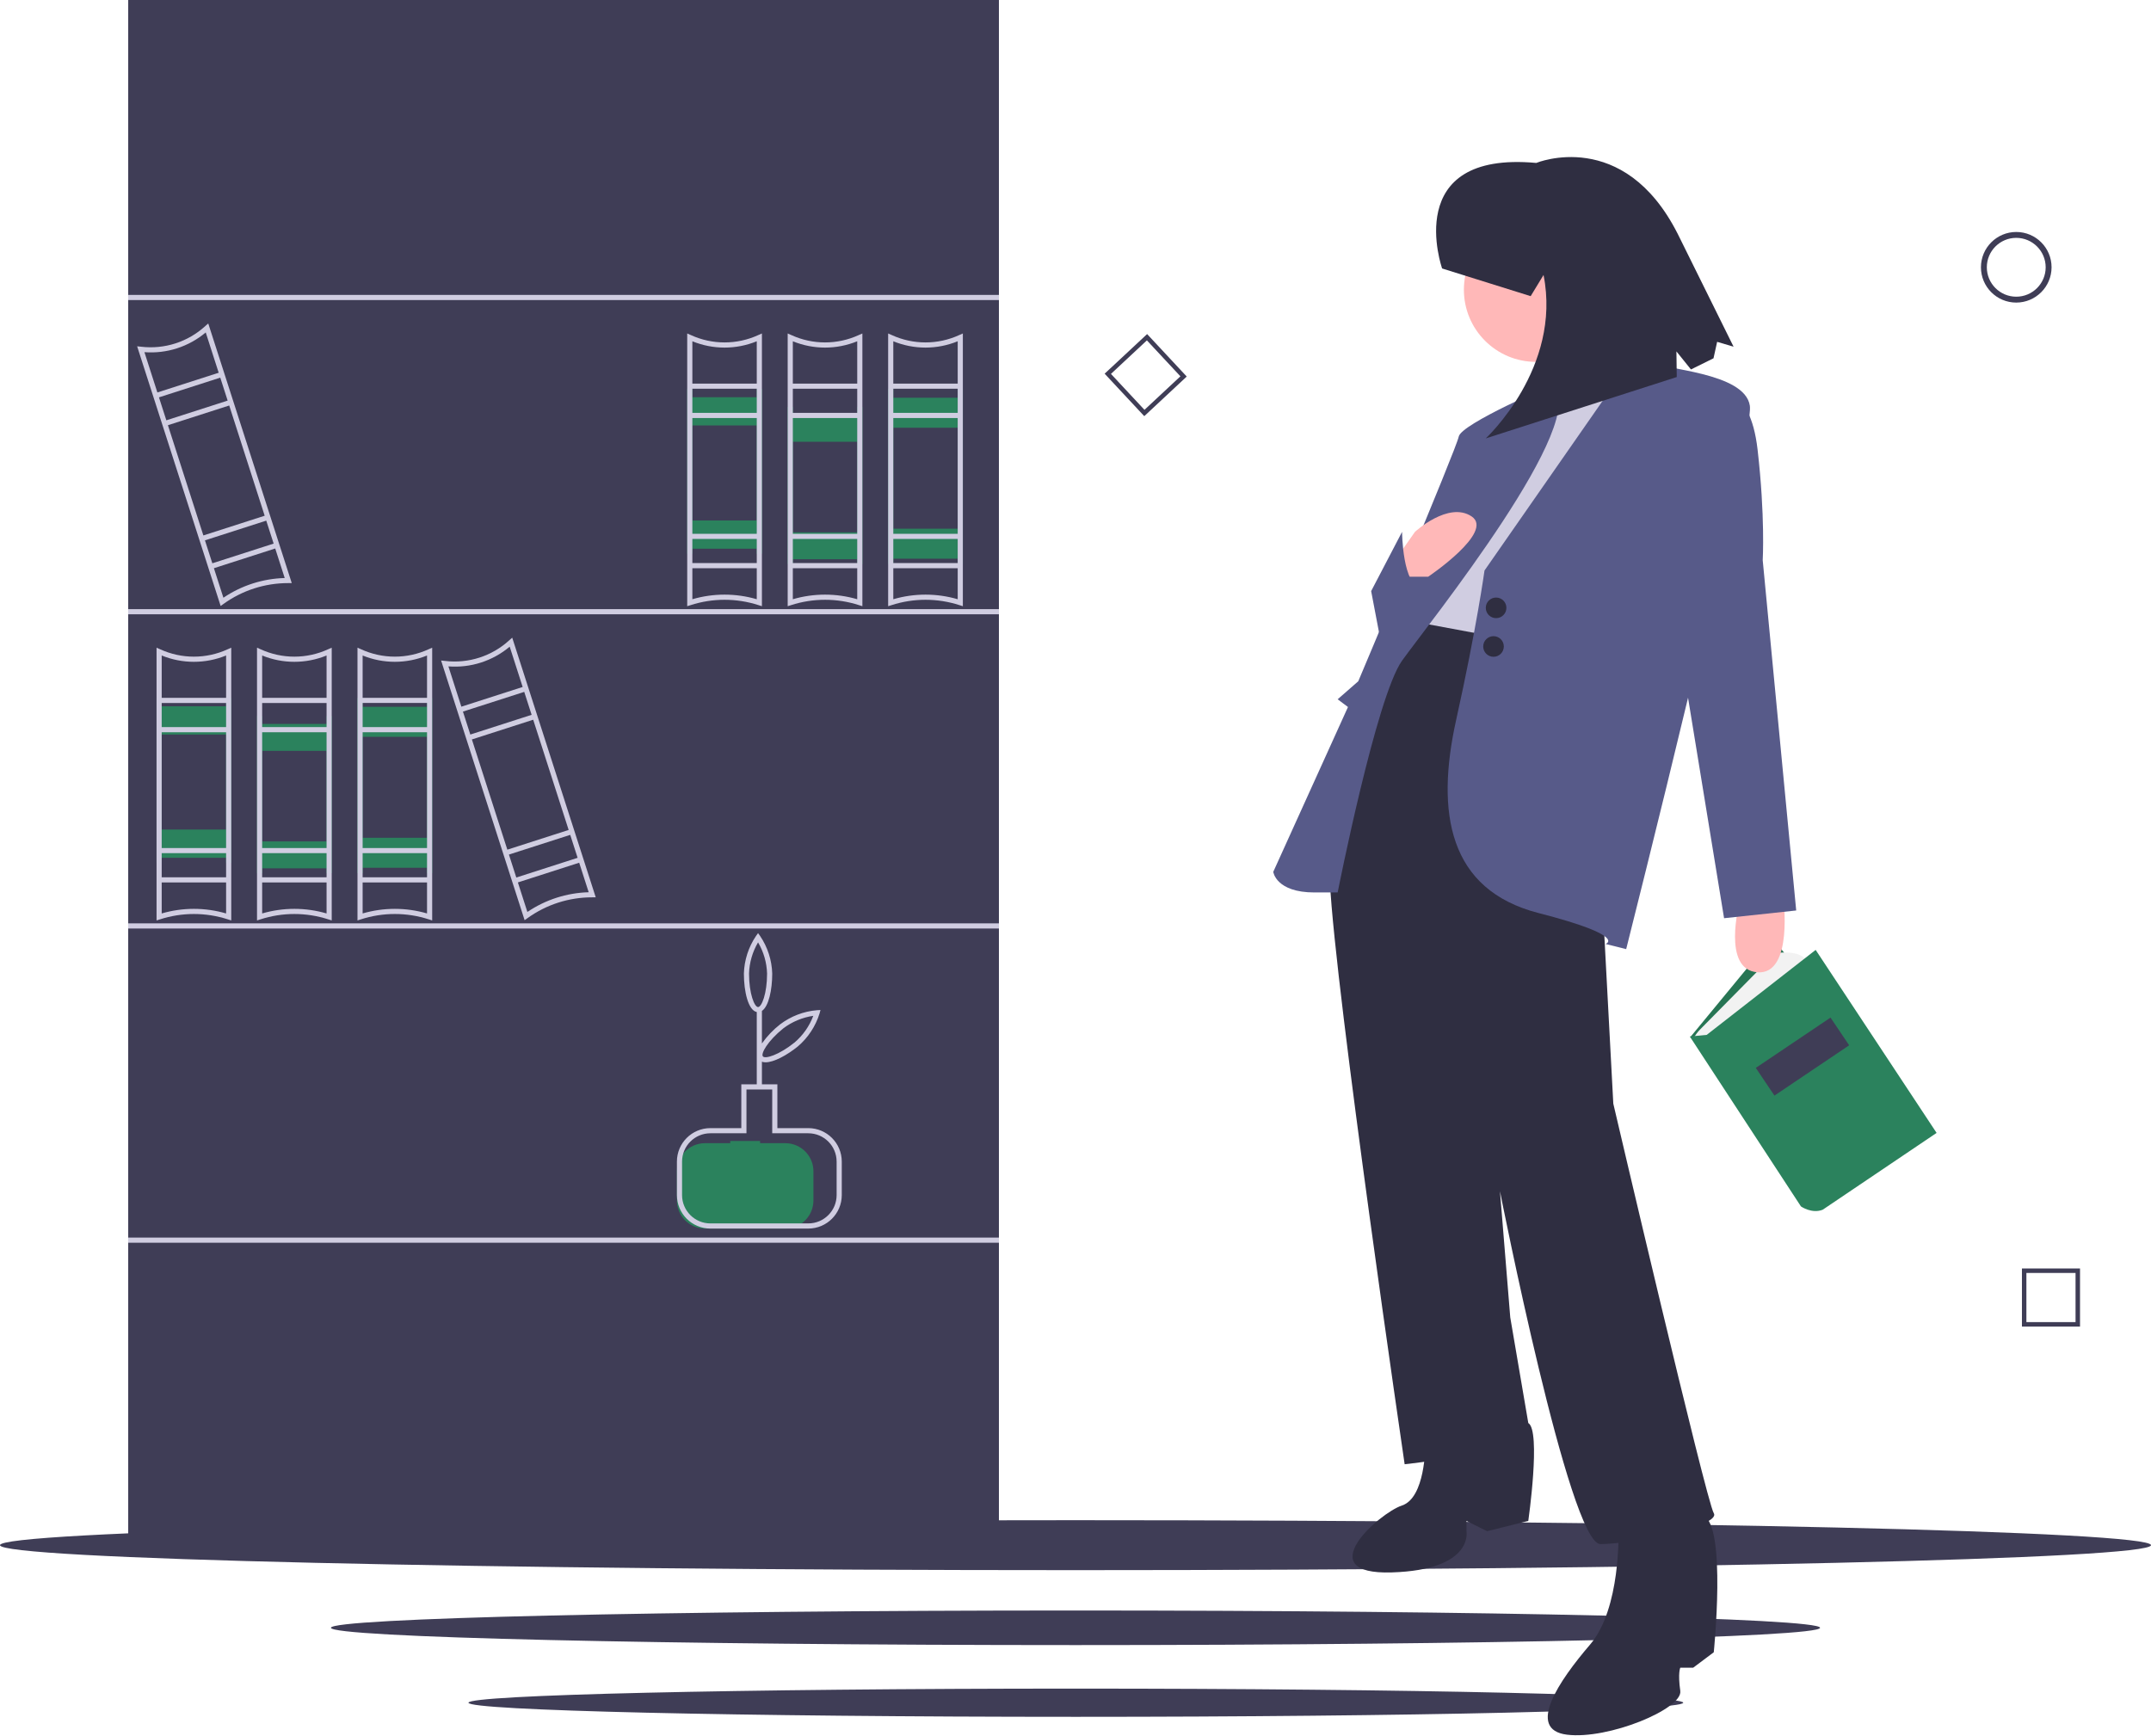
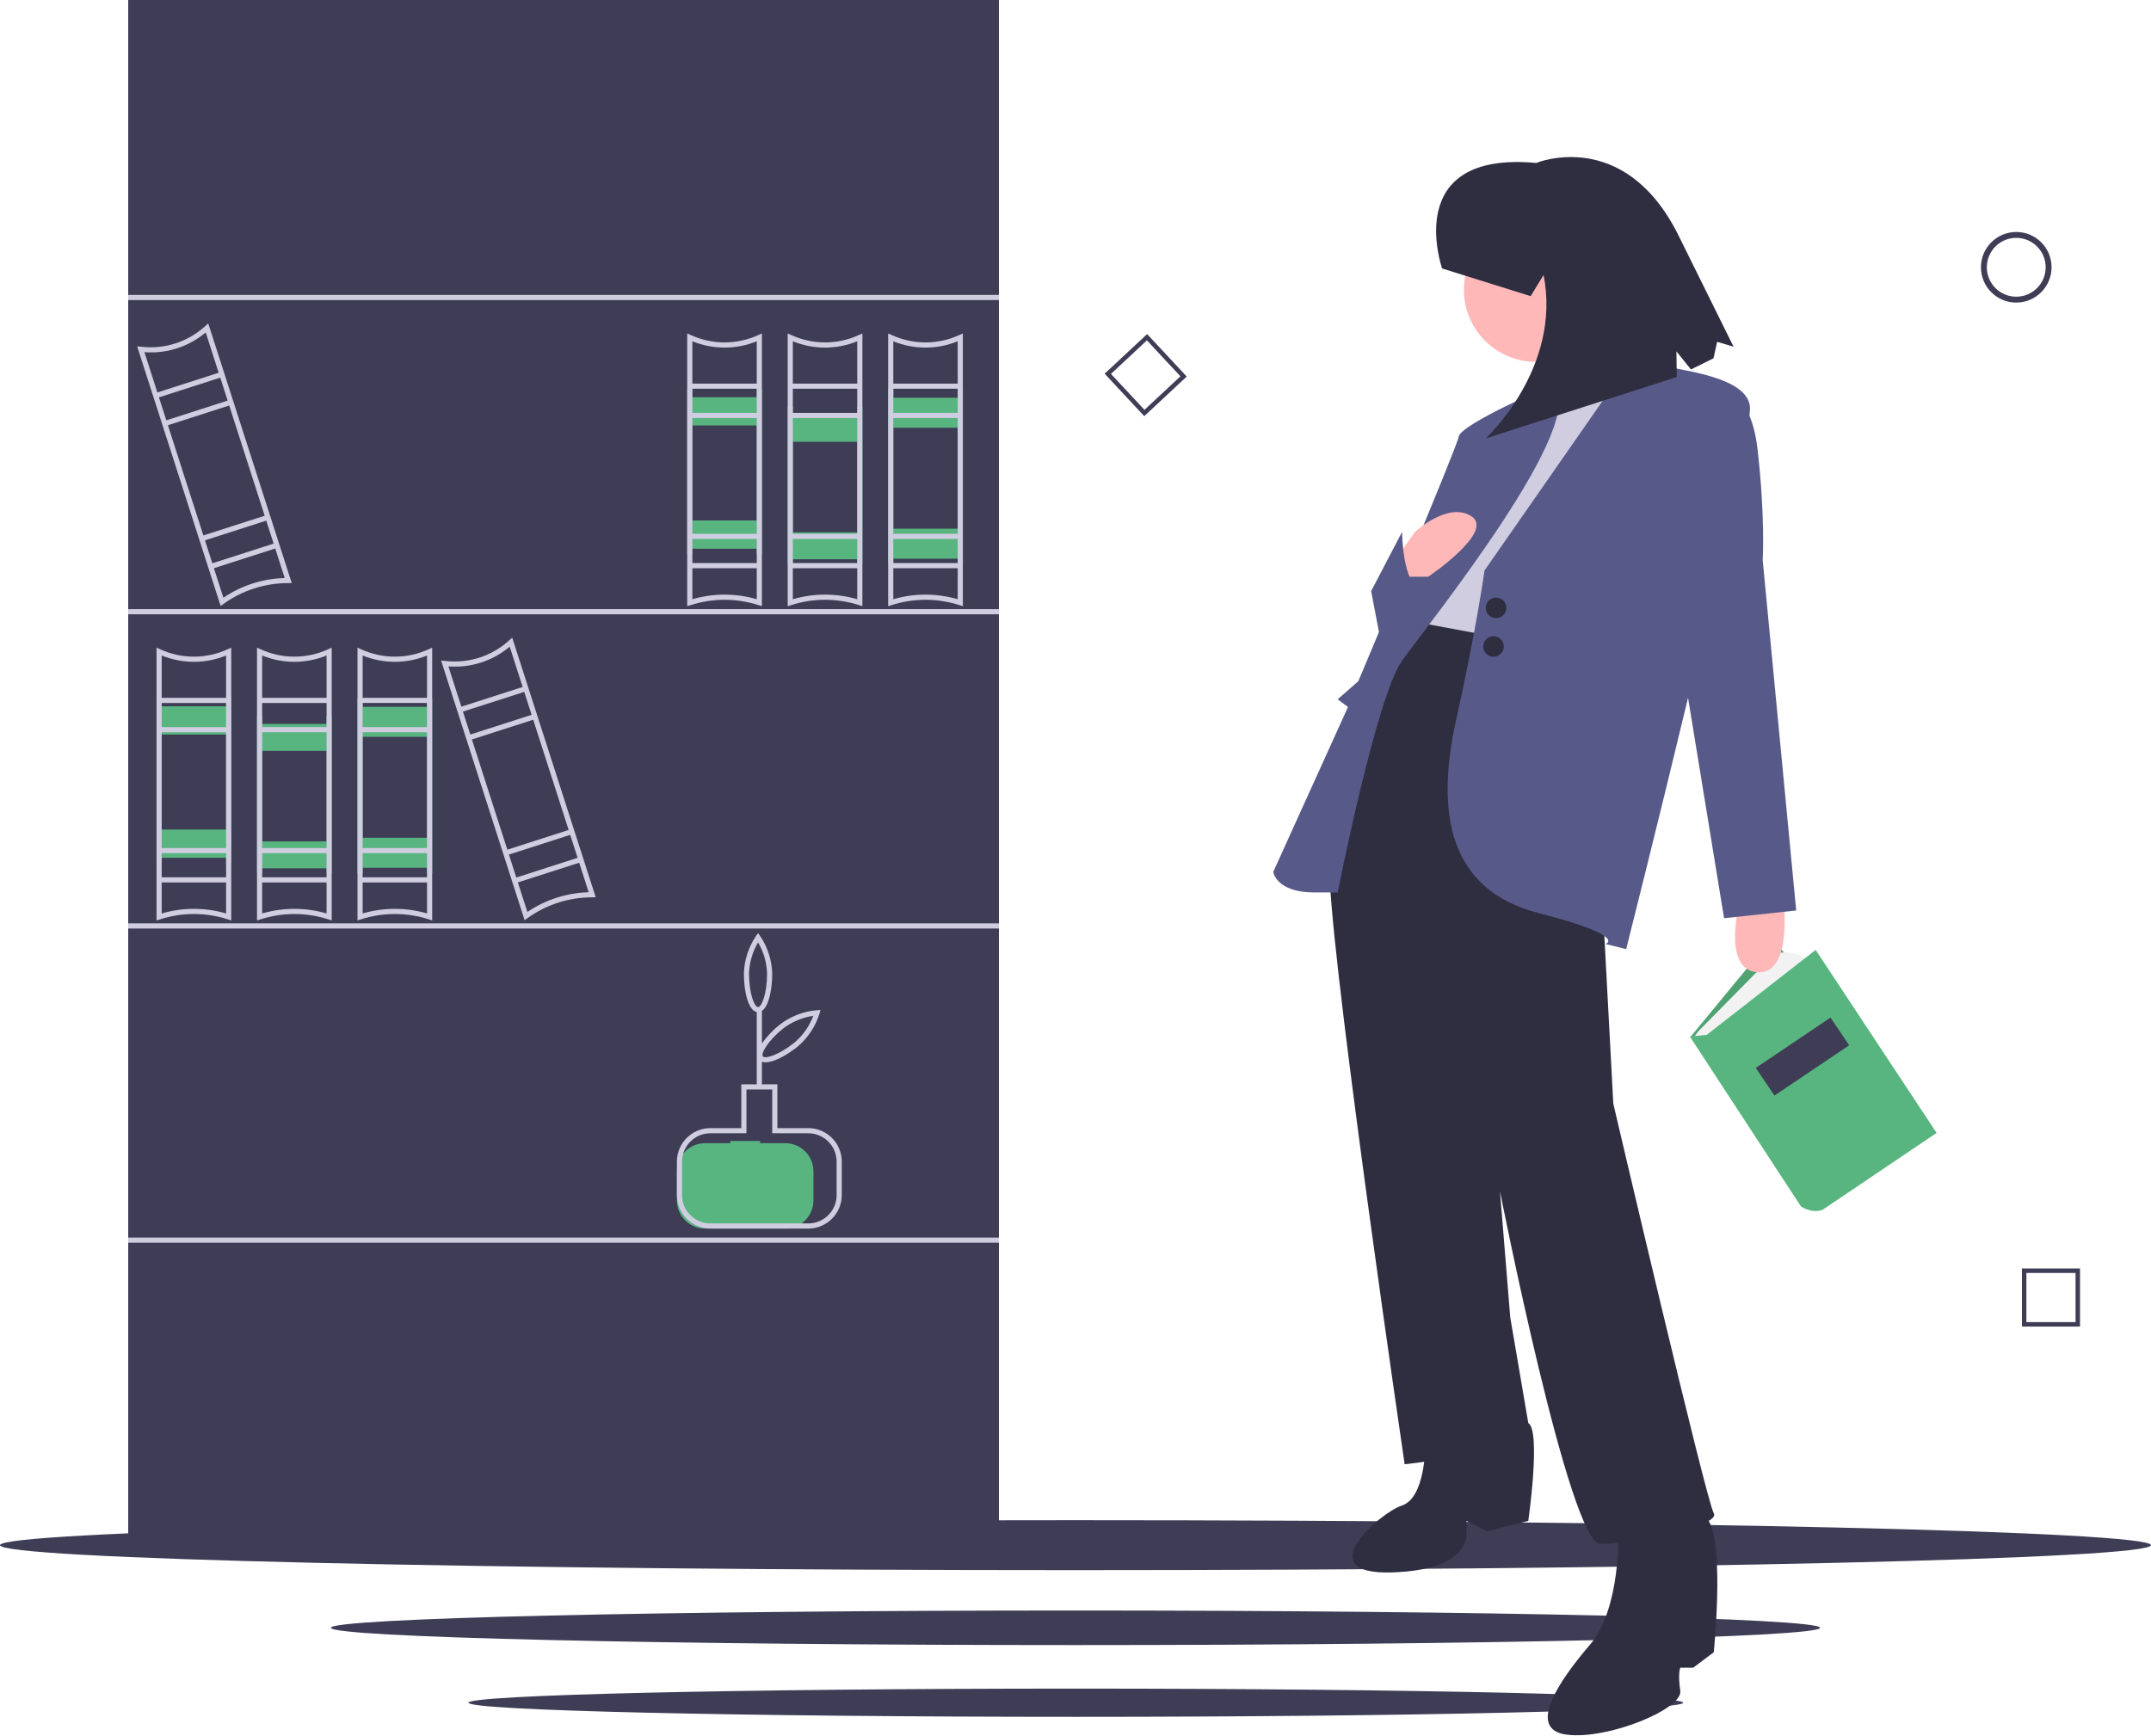
<svg xmlns="http://www.w3.org/2000/svg" id="b9a78677-c6ff-4166-85e2-4e2750d12f14" data-name="Layer 1" width="835" height="673.722" viewBox="0 0 835 673.722">
  <rect x="49.771" width="338" height="597" fill="#3f3d56" />
  <ellipse cx="417.5" cy="599.922" rx="417.5" ry="9.697" fill="#3f3d56" />
  <ellipse cx="417.5" cy="631.997" rx="289.038" ry="6.714" fill="#3f3d56" />
  <ellipse cx="417.632" cy="661.089" rx="235.781" ry="5.477" fill="#3f3d56" />
  <rect x="49.771" y="114.5" width="338" height="2" fill="#d0cde1" />
  <rect x="49.771" y="236.5" width="338" height="2" fill="#d0cde1" />
  <rect x="49.771" y="358.5" width="338" height="2" fill="#d0cde1" />
  <rect x="49.771" y="480.5" width="338" height="2" fill="#d0cde1" />
  <path d="M387.298,379.246l-0.0 0L381.339,360.715l-1.146,1.016A31.398,31.398,0,0,1,355.255,369.75l-1.523-.157,5.959,18.531-0.0 0,4.09,12.719 0-0,13.763,42.797-0.0 0,4.09,12.718h0l4.518,14.048,1.113-.792a42.84,42.84,0,0,1,25.128-8.08l1.366-.006L409.242,447.481l0-0-4.09-12.719-0.0 0-13.763-42.797 0-0Zm-30.735-7.379a33.034,33.034,0,0,0,23.8-7.653l5.031,15.645-23.8,7.653Zm5.644,17.549,23.799-7.653,2.866,8.91-23.799,7.654Zm48.817,70.143a44.634,44.634,0,0,0-23.8,7.653l-3.687-11.466,23.8-7.653Zm-4.299-13.369-23.799,7.653-2.866-8.911,23.799-7.653ZM403.247,435.374l-23.8,7.653L365.685,400.23l23.8-7.654Z" transform="translate(-182.5 -113.1391)" fill="#d0cde1" />
  <path d="M269.298,257.246l-0.0 0L263.339,238.715l-1.146,1.016A31.398,31.398,0,0,1,237.255,247.75l-1.523-.157,5.959,18.531-0.0 0,4.09,12.719 0-0,13.763,42.797-0.0 0,4.09,12.719 0-0,4.517,14.047,1.113-.792a42.84,42.84,0,0,1,25.128-8.081l1.366-.005L291.241,325.481l0-0-4.09-12.719-0.0 0-13.763-42.797 0-0Zm-30.735-7.379a33.023,33.023,0,0,0,23.8-7.653l5.031,15.645-23.8,7.653Zm5.644,17.549,23.799-7.653,2.866,8.91-23.799,7.654Zm48.817,70.143a44.64,44.64,0,0,0-23.8,7.653l-3.687-11.465,23.8-7.653Zm-4.299-13.369-23.799,7.653-2.866-8.911,23.799-7.653ZM285.247,313.374l-23.8,7.653L247.685,278.23l23.8-7.654Z" transform="translate(-182.5 -113.1391)" fill="#d0cde1" />
  <path d="M965.192,230.618A13.707,13.707,0,1,1,978.899,216.912,13.722,13.722,0,0,1,965.192,230.618Zm0-25.129a11.422,11.422,0,1,0,11.422,11.422A11.435,11.435,0,0,0,965.192,205.489Z" transform="translate(-182.5 -113.1391)" fill="#3f3d56" />
  <path d="M989.945,628.182H967.396V605.633h22.549Zm-20.814-1.735H988.21V607.368H969.13Z" transform="translate(-182.5 -113.1391)" fill="#3f3d56" />
  <path d="M626.691,274.713l-15.38-16.489,16.489-15.38,15.38,16.489Zm-12.929-16.404,13.014,13.953L640.729,259.248l-13.014-13.953Z" transform="translate(-182.5 -113.1391)" fill="#3f3d56" />
-   <polygon points="687.908 364.153 656.188 402.64 703.133 458.044 734.43 421.249 687.908 364.153" fill="#2b825d" />
+   <polygon points="687.908 364.153 656.188 402.64 703.133 458.044 734.43 421.249 687.908 364.153" fill="#58b580" />
  <polygon points="687.908 364.153 656.188 402.64 703.133 458.044 734.43 421.249 687.908 364.153" opacity="0.1" />
  <path d="M839.957,516.202h0a15.942,15.942,0,0,1,2.586-3.453l29.134-29.536s10.15-1.692,12.265,3.383L846.724,517.048Z" transform="translate(-182.5 -113.1391)" fill="#f2f2f2" />
-   <path d="M838.476,515.568l43.139,65.977s4.229,2.961,8.459,1.269l44.196-29.817-46.946-71.053-42.293,32.989Z" transform="translate(-182.5 -113.1391)" fill="#2b825d" />
+   <path d="M838.476,515.568l43.139,65.977s4.229,2.961,8.459,1.269l44.196-29.817-46.946-71.053-42.293,32.989Z" transform="translate(-182.5 -113.1391)" fill="#58b580" />
  <rect x="864.722" y="516.886" width="34.971" height="12.967" transform="translate(-324.392 468.7592) rotate(-33.94952)" fill="#3f3d56" />
  <path d="M874.771,461.639s4,30-10,29-7-27-7-27Z" transform="translate(-182.5 -113.1391)" fill="#ffb8b8" />
  <path d="M764.771,353.639l-17-2v-2l-16-2s-35,66-33,108,29,226,29,226,42-4,48-16l-7-41-4-49s27,137,39,137,47-7,44-12-39-159-39-159l-4-75-9-110Z" transform="translate(-182.5 -113.1391)" fill="#2f2e41" />
  <circle cx="596.271" cy="112.5" r="28" fill="#ffb8b8" />
  <path d="M779.771,244.639s11,25,3,36,43-18,43-18-25-24-26-35Z" transform="translate(-182.5 -113.1391)" fill="#ffb8b8" />
  <path d="M825.771,258.639s-26,16-47,10l-52,85,86,16,19-108Z" transform="translate(-182.5 -113.1391)" fill="#d0cde1" />
  <path d="M813.771,255.639s4-5,9-2,37,4,39,17-48,211-48,211l-8-2s9-3-26-12-40-39-32-75,11-58,11-58Z" transform="translate(-182.5 -113.1391)" fill="#575a89" />
  <path d="M785.066,262.547s-35.295,15.093-36.295,20.093-39,95-39,95l-8,7,4,3-29,64s1,8,16,8h9s15-76,25-90S801.361,275.454,785.066,262.547Z" transform="translate(-182.5 -113.1391)" fill="#575a89" />
  <path d="M848.771,265.639s13-4,16,22,2,43,2,43l13,136-28,3-25-153Z" transform="translate(-182.5 -113.1391)" fill="#575a89" />
  <path d="M735.771,674.639s0,20-9,23-36,27-4,26,29-16,29-16v-4l8,4,16-4s5-35,0-38S735.771,674.639,735.771,674.639Z" transform="translate(-182.5 -113.1391)" fill="#2f2e41" />
  <path d="M810.771,707.639s1,30-11,44-25,33-9,35,45-10,44-17,0-9,0-9h5l8-6s5-49-4-53S810.771,707.639,810.771,707.639Z" transform="translate(-182.5 -113.1391)" fill="#2f2e41" />
  <path d="M724.771,329.639l7-10s13-12,22-6-16.847,23.403-16.847,23.403H729.702l-2.931,2.002Z" transform="translate(-182.5 -113.1391)" fill="#ffb8b8" />
  <circle cx="580.771" cy="236" r="4" fill="#2f2e41" />
  <circle cx="579.771" cy="251" r="4" fill="#2f2e41" />
  <path d="M714.771,342.639l12-23s.146,21.242,7.573,21.621l-15.573,22.379Z" transform="translate(-182.5 -113.1391)" fill="#575a89" />
  <path d="M742.32,217.374s-16.173-45.819,36.546-40.976c0,0,33.892-14.05,54.94,27.598l21.65,43.746-6.377-1.882-1.412,6.39-8.749,4.33-5.647-7.008.134,9.955-74.16,23.828s29.631-27.361,22.444-63.452l-4.998,8.22Z" transform="translate(-182.5 -113.1391)" fill="#2f2e41" />
-   <path d="M498.271,568.039v11.05a10.921,10.921,0,0,1-10.766,11.05H456.036a10.921,10.921,0,0,1-10.766-11.05v-11.05a10.921,10.921,0,0,1,10.766-11.05h9.938v-.85h11.594v.85h9.938A10.921,10.921,0,0,1,498.271,568.039Z" transform="translate(-182.5 -113.1391)" fill="#2b825d" />
+   <path d="M498.271,568.039v11.05a10.921,10.921,0,0,1-10.766,11.05H456.036a10.921,10.921,0,0,1-10.766-11.05v-11.05a10.921,10.921,0,0,1,10.766-11.05h9.938v-.85h11.594v.85h9.938A10.921,10.921,0,0,1,498.271,568.039Z" transform="translate(-182.5 -113.1391)" fill="#58b580" />
  <path d="M496.271,551.139h-12v-17h-6v-8.78a4.169,4.169,0,0,0,1.41.23c3.22,0,8.23-2.69,12.54-6.17a27.587,27.587,0,0,0,8.42-12.79l.37-1.35-1.39.08a27.511,27.511,0,0,0-14.3,5.5,34.911,34.911,0,0,0-7.05,7.41v-12.63c2.63-1.77,4-8.16,4-14.5a27.505,27.505,0,0,0-4.69-14.58l-.81-1.13-.81,1.13a27.505,27.505,0,0,0-4.69,14.58c0,7.1,1.72,14.27,5,14.93v28.07h-6v17h-12a13.012,13.012,0,0,0-13,13v13a13.012,13.012,0,0,0,13,13h38a13.012,13.012,0,0,0,13-13v-13A13.012,13.012,0,0,0,496.271,551.139Zm-9.7-38.73a25.454,25.454,0,0,1,11.64-4.87,25.336,25.336,0,0,1-7.24,10.33c-6.09,4.9-11.45,6.51-12.32,5.42C477.771,522.209,480.491,517.319,486.571,512.409Zm-13.3-21.27a25.402,25.402,0,0,1,3.5-12.12,25.327,25.327,0,0,1,3.5,12.12c0,7.82-2.11,13-3.5,13S473.271,498.959,473.271,491.139Zm34,86a11.007,11.007,0,0,1-11,11h-38a11.007,11.007,0,0,1-11-11v-13a11.007,11.007,0,0,1,11-11h14v-17h10v17h14a11.007,11.007,0,0,1,11,11Z" transform="translate(-182.5 -113.1391)" fill="#d0cde1" />
-   <path d="M348.271,384.139v3.426h-25v-3.426h-2v68h2v-2.084h25v2.084h2v-68Zm0,54.269h-25V399.212h25Z" transform="translate(-182.5 -113.1391)" fill="#2b825d" />
-   <path d="M309.271,391.139v3.073h-25v-3.073h-2v61h2V450.27h25v1.869h2v-61Zm0,48.683h-25v-35.161h25Z" transform="translate(-182.5 -113.1391)" fill="#2b825d" />
-   <path d="M270.271,384.139v3.225h-25v-3.225h-2v64h2v-1.961h25v1.961h2v-64Zm0,51.077h-25V398.326h25Z" transform="translate(-182.5 -113.1391)" fill="#2b825d" />
-   <path d="M554.271,264.139v3.426h-25v-3.426h-2v68h2v-2.084h25v2.084h2v-68Zm0,54.269h-25V279.212h25Z" transform="translate(-182.5 -113.1391)" fill="#2b825d" />
-   <path d="M515.271,271.139v3.073h-25v-3.073h-2v61h2V330.27h25v1.869h2v-61Zm0,48.683h-25v-35.161h25Z" transform="translate(-182.5 -113.1391)" fill="#2b825d" />
-   <path d="M476.271,264.139v3.225h-25v-3.225h-2v64h2v-1.961h25v1.961h2v-64Zm0,51.077h-25V278.326h25Z" transform="translate(-182.5 -113.1391)" fill="#2b825d" />
+   <path d="M348.271,384.139v3.426h-25v-3.426h-2v68h2v-2.084h25v2.084h2v-68Zm0,54.269h-25V399.212h25Z" transform="translate(-182.5 -113.1391)" fill="#58b580" />
+   <path d="M309.271,391.139v3.073h-25v-3.073h-2v61h2V450.27h25v1.869h2v-61Zm0,48.683h-25v-35.161h25Z" transform="translate(-182.5 -113.1391)" fill="#58b580" />
+   <path d="M270.271,384.139v3.225h-25v-3.225h-2v64h2v-1.961h25v1.961h2v-64Zm0,51.077h-25V398.326h25Z" transform="translate(-182.5 -113.1391)" fill="#58b580" />
+   <path d="M554.271,264.139v3.426h-25v-3.426h-2v68h2v-2.084h25v2.084h2v-68Zm0,54.269h-25V279.212h25Z" transform="translate(-182.5 -113.1391)" fill="#58b580" />
+   <path d="M515.271,271.139v3.073h-25v-3.073h-2v61h2V330.27h25v1.869h2v-61Zm0,48.683h-25v-35.161h25Z" transform="translate(-182.5 -113.1391)" fill="#58b580" />
+   <path d="M476.271,264.139v3.225h-25v-3.225h-2v64h2v-1.961h25v1.961h2v-64Zm0,51.077h-25V278.326h25Z" transform="translate(-182.5 -113.1391)" fill="#58b580" />
  <path d="M348.871,365.219a31.382,31.382,0,0,1-26.2,0l-1.4-.61v105.9l1.3-.42a42.826,42.826,0,0,1,26.4,0l1.3.42v-105.9Zm-25.6,77.17v-44.96h25v44.96Zm25,2v9.36h-25v-9.36Zm-25-48.96v-9.36h25v9.36Zm25,72.36a44.781,44.781,0,0,0-25,0v-12.04h25Zm0-83.72h-25v-16.43a33.082,33.082,0,0,0,25,0Z" transform="translate(-182.5 -113.1391)" fill="#d0cde1" />
  <path d="M309.968,470.092l1.302.413V364.608l-1.402.616a31.391,31.391,0,0,1-26.195,0l-1.402-.616V470.505l1.302-.413A42.823,42.823,0,0,1,309.968,470.092Zm-.698-16.343h-25v-9.36h25Zm0-58.316h-25v-9.36h25Zm-25-27.794a33.058,33.058,0,0,0,25,0v16.434h-25Zm0,29.794h25v44.956h-25Zm0,58.316h25v12.043a44.633,44.633,0,0,0-25,0Z" transform="translate(-182.5 -113.1391)" fill="#d0cde1" />
  <path d="M270.968,470.092l1.302.413V364.608l-1.402.616a31.391,31.391,0,0,1-26.195,0l-1.402-.616V470.505l1.302-.413A42.823,42.823,0,0,1,270.968,470.092Zm-.698-16.343h-25v-9.36h25Zm0-58.316h-25v-9.36h25Zm-25-27.794a33.058,33.058,0,0,0,25,0v16.434h-25Zm0,29.794h25v44.956h-25Zm0,58.316h25v12.043a44.633,44.633,0,0,0-25,0Z" transform="translate(-182.5 -113.1391)" fill="#d0cde1" />
  <path d="M476.968,348.092l1.302.413V242.608l-1.402.616a31.391,31.391,0,0,1-26.195,0l-1.402-.616V348.505l1.302-.413A42.837,42.837,0,0,1,476.968,348.092Zm-.698-16.343h-25v-9.36h25Zm0-58.316h-25v-9.36h25Zm-25-27.794a33.058,33.058,0,0,0,25,0v16.434h-25Zm0,29.794h25v44.956h-25Zm0,58.316h25v12.043a44.644,44.644,0,0,0-25,0Z" transform="translate(-182.5 -113.1391)" fill="#d0cde1" />
  <path d="M515.968,348.092l1.302.413V242.608l-1.402.616a31.391,31.391,0,0,1-26.195,0l-1.402-.616V348.505l1.302-.413A42.837,42.837,0,0,1,515.968,348.092Zm-.698-16.343h-25v-9.36h25Zm0-58.316h-25v-9.36h25Zm-25-27.794a33.058,33.058,0,0,0,25,0v16.434h-25Zm0,29.794h25v44.956h-25Zm0,58.316h25v12.043a44.644,44.644,0,0,0-25,0Z" transform="translate(-182.5 -113.1391)" fill="#d0cde1" />
  <path d="M554.968,348.092l1.303.413V242.608l-1.402.616a31.391,31.391,0,0,1-26.195,0l-1.402-.616V348.505l1.302-.413A42.836,42.836,0,0,1,554.968,348.092Zm-.697-16.343h-25v-9.36h25Zm0-58.316h-25v-9.36h25Zm-25-27.794a33.058,33.058,0,0,0,25,0v16.434h-25Zm0,29.794h25v44.956h-25Zm0,70.359v-12.043h25v12.043a44.644,44.644,0,0,0-25,0Z" transform="translate(-182.5 -113.1391)" fill="#d0cde1" />
</svg>
